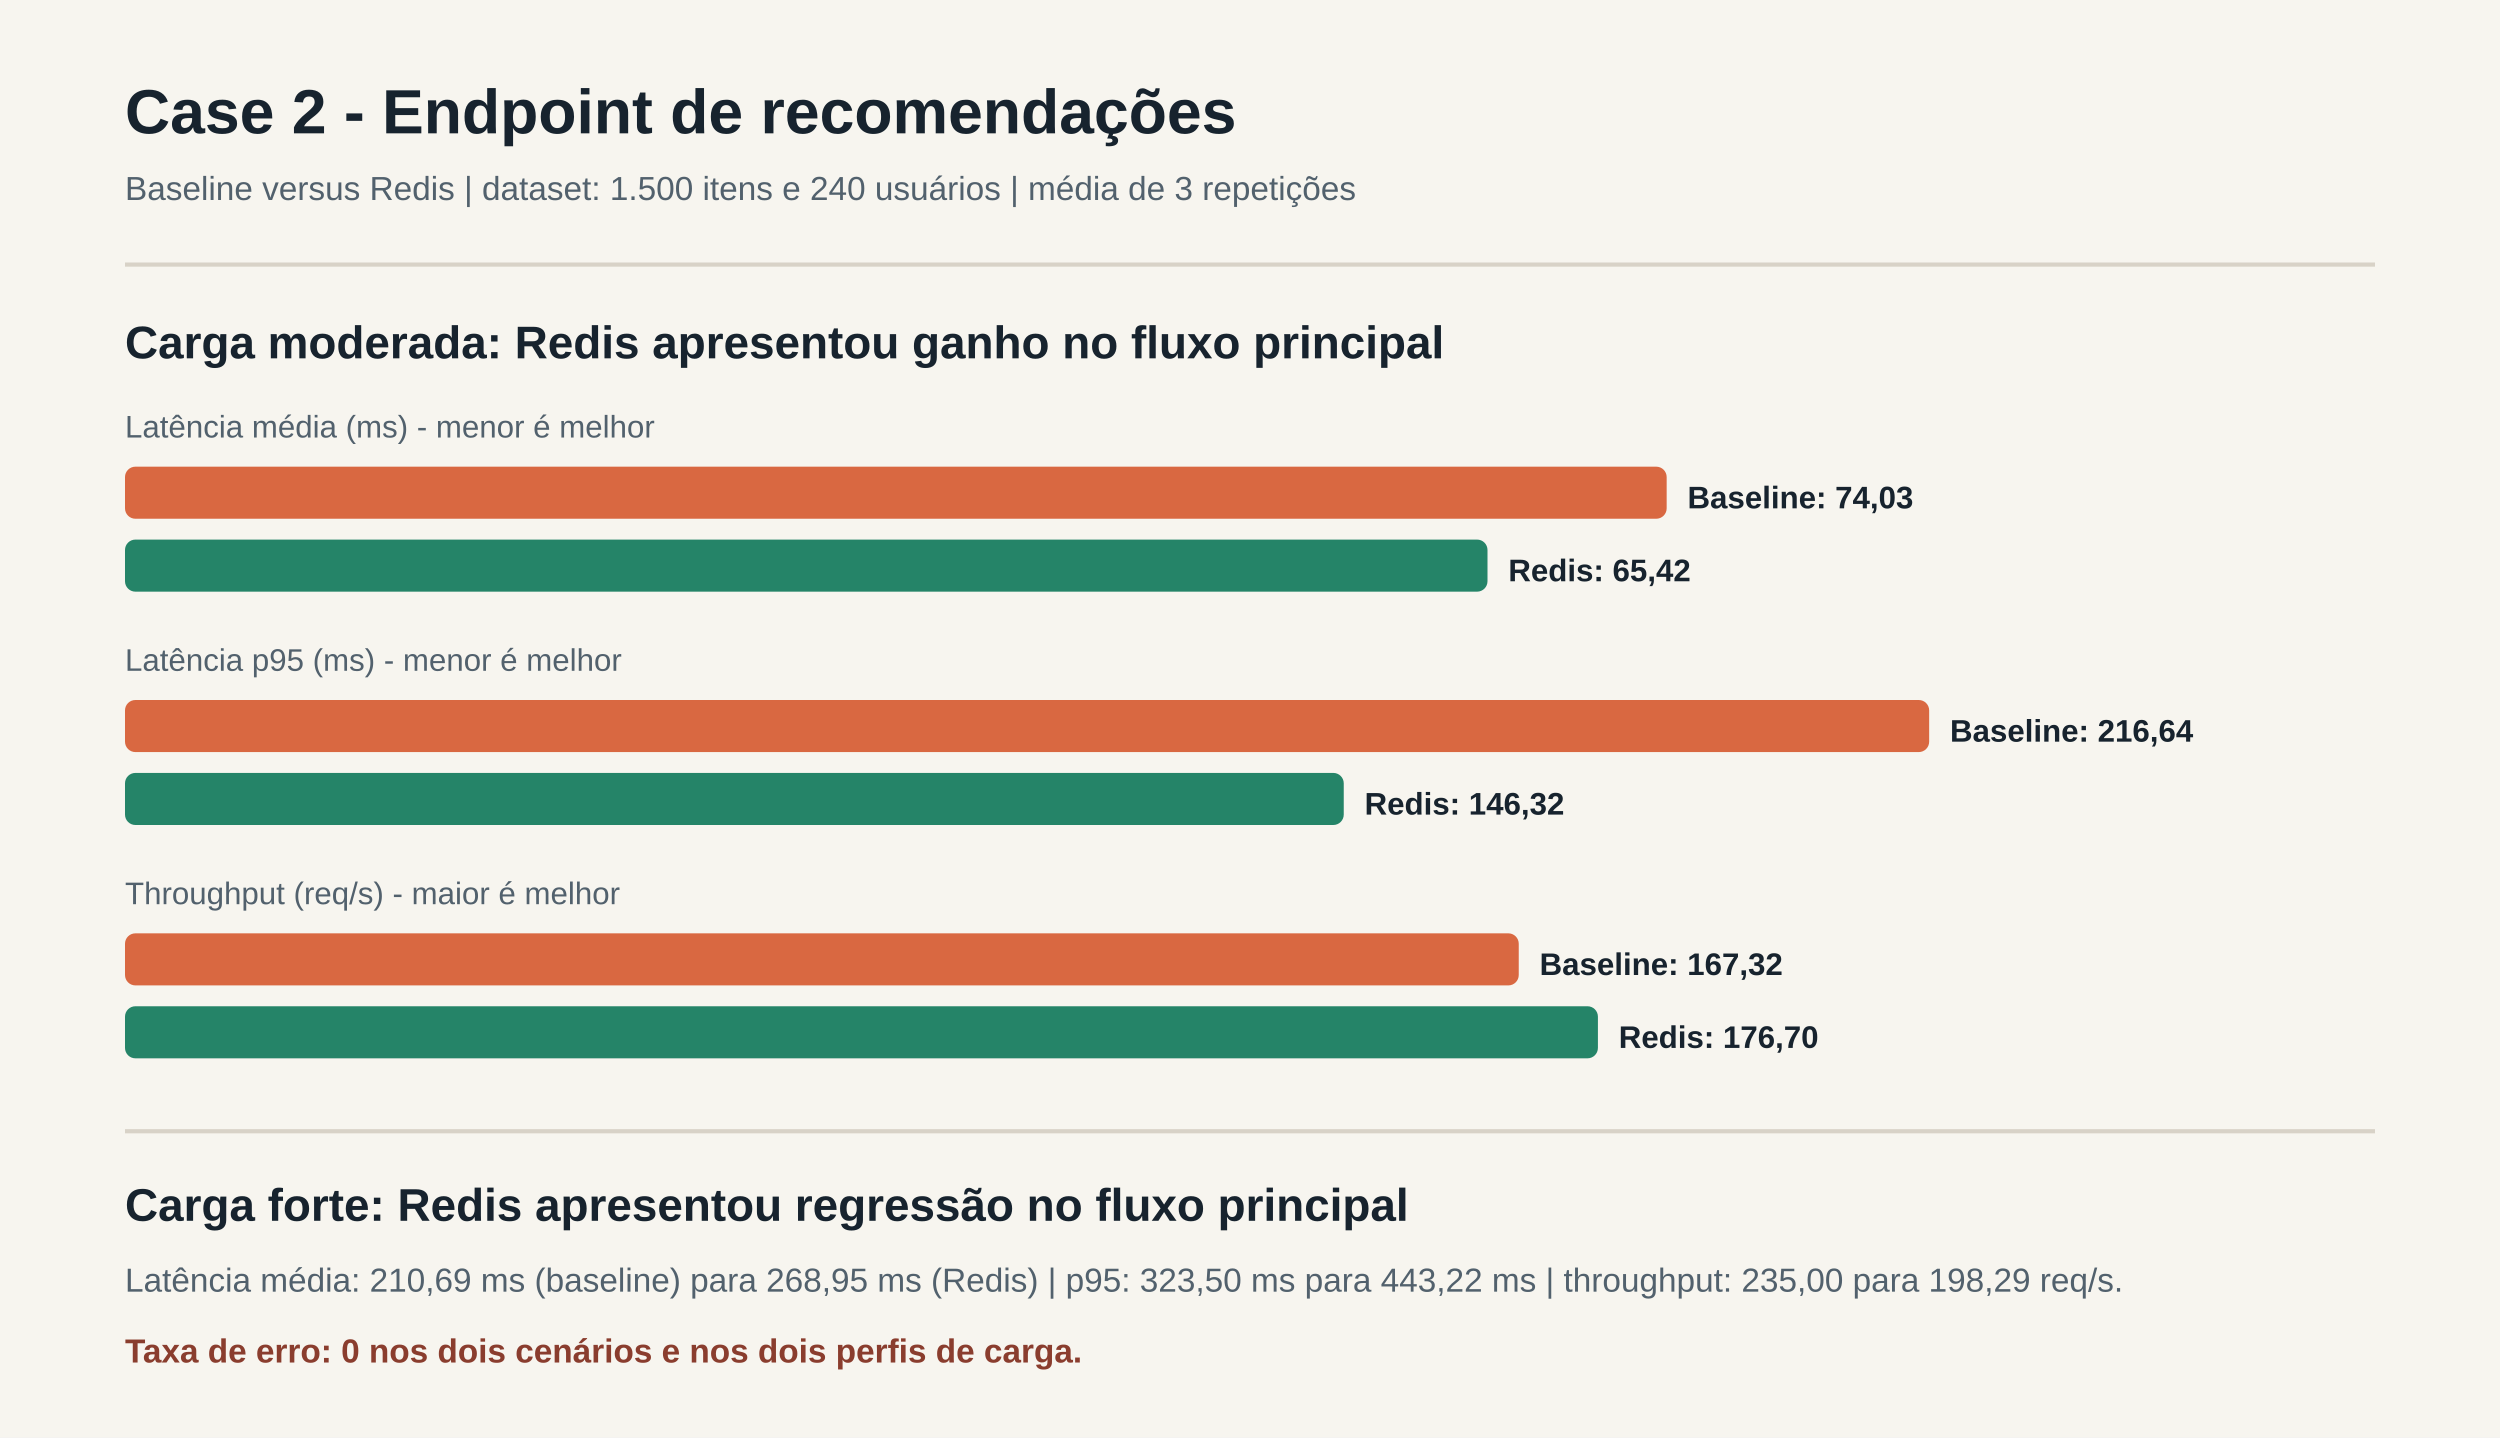
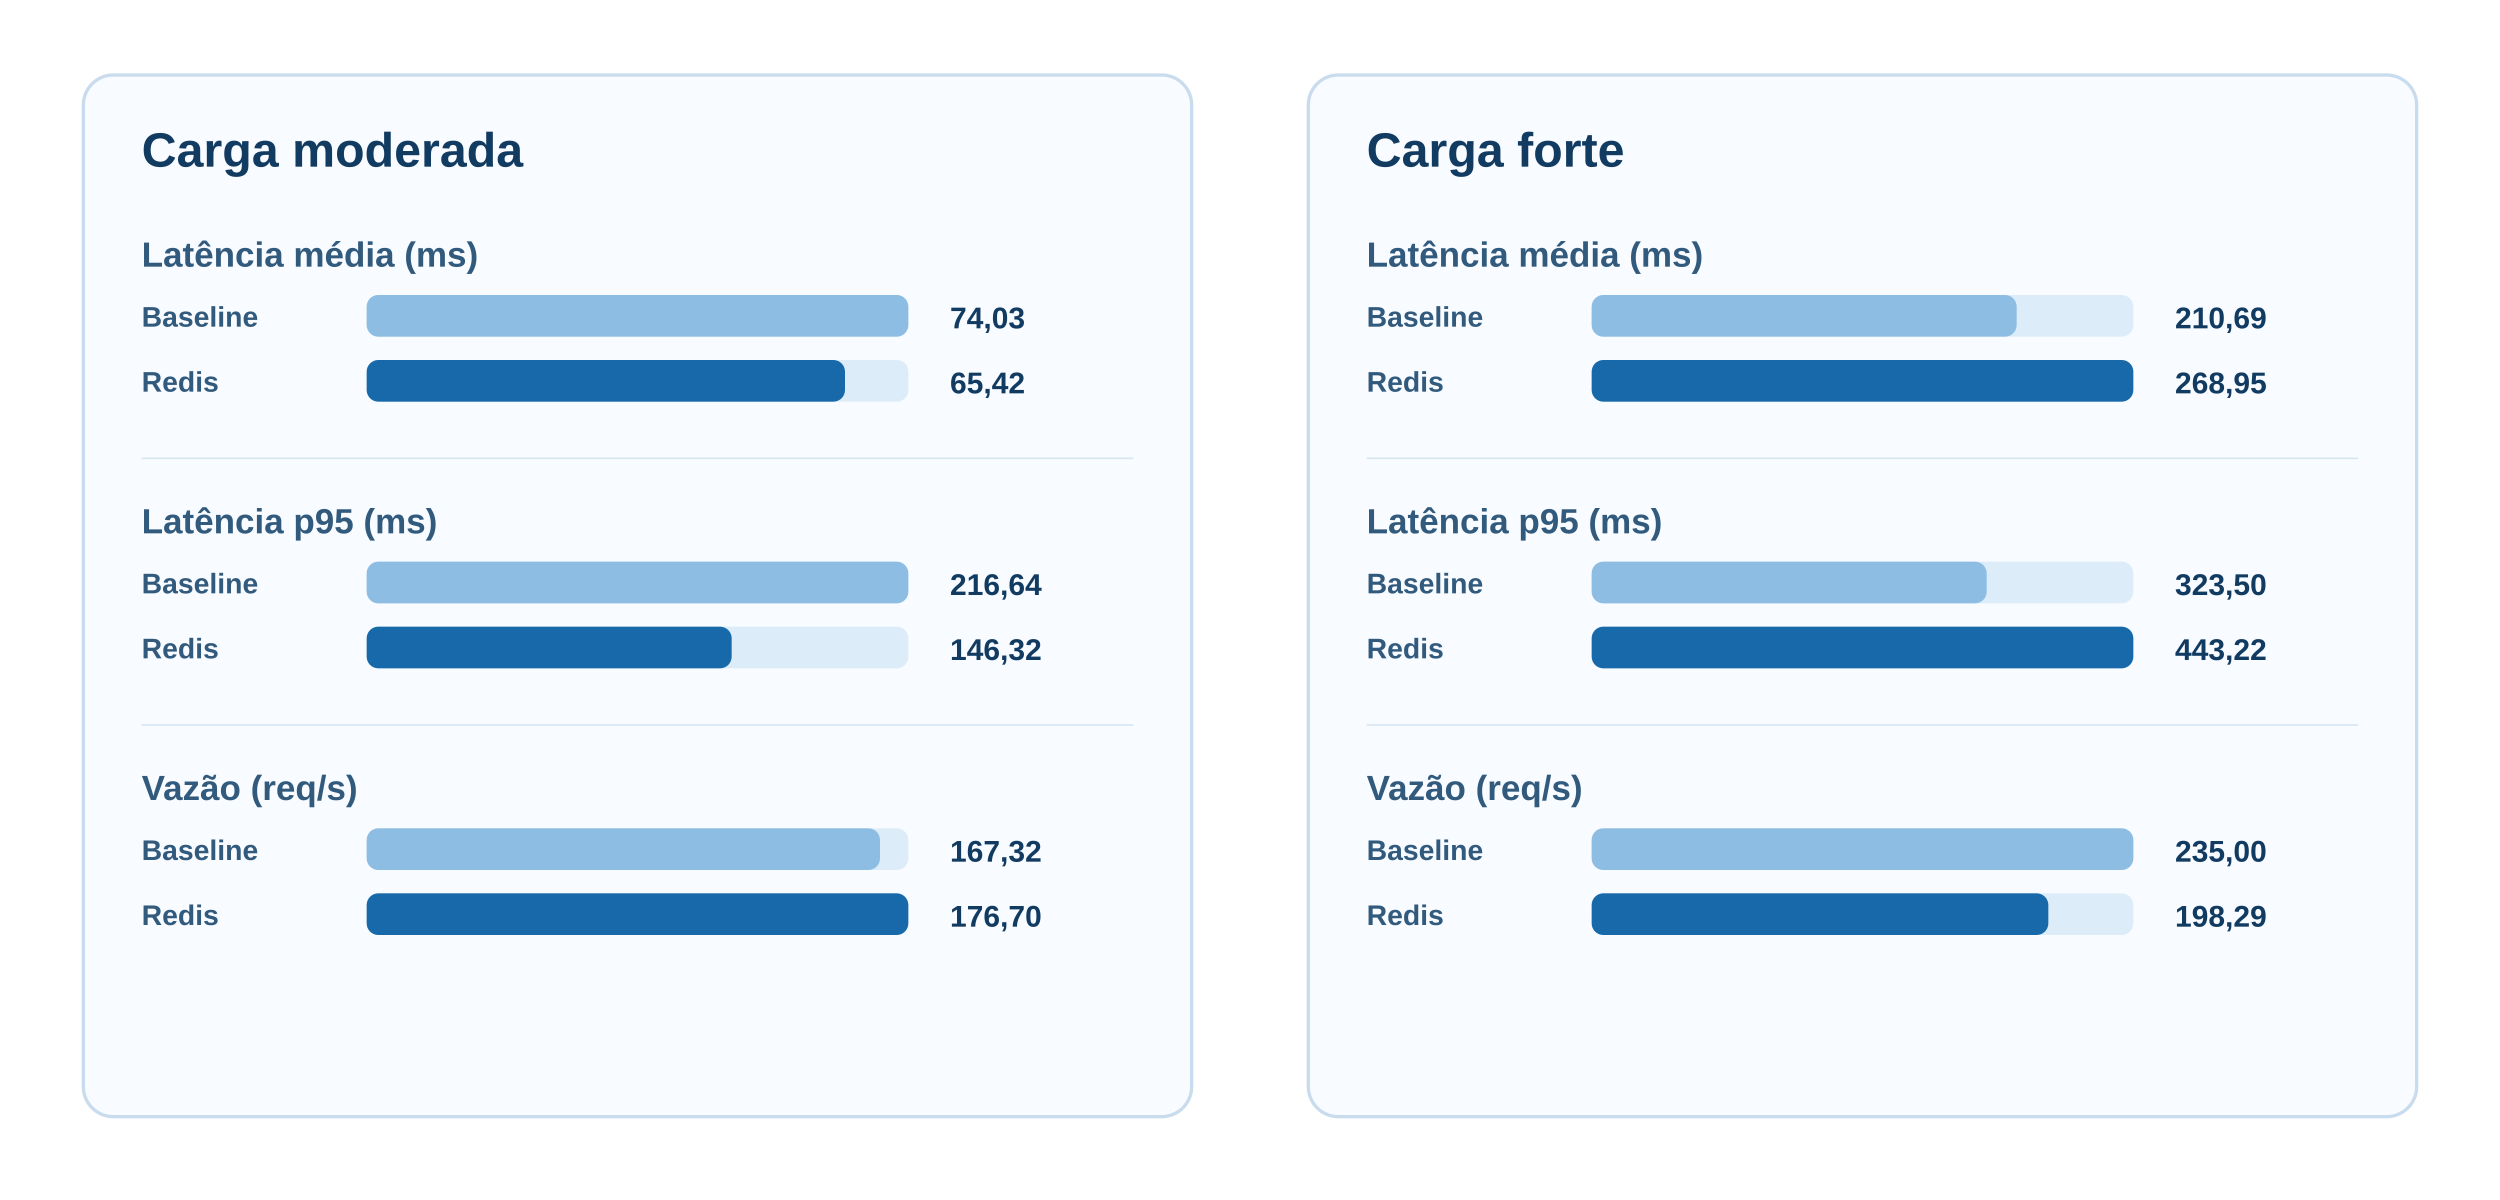
- <svg xmlns="http://www.w3.org/2000/svg" width="1200" height="690" viewBox="0 0 1200 690" role="img" aria-labelledby="title desc">
-   <rect width="1200" height="690" fill="#f7f5ef" />
-   <text x="60" y="64" font-family="Arial, sans-serif" font-size="30" font-weight="700" fill="#17232e">Case 2 - Endpoint de recomendações</text>
-   <text x="60" y="96" font-family="Arial, sans-serif" font-size="16" fill="#52616d">Baseline versus Redis | dataset: 1.500 itens e 240 usuários | média de 3 repetições</text>
-   <rect x="60" y="126" width="1080" height="2" fill="#d8d2c7" />
-   <text x="60" y="172" font-family="Arial, sans-serif" font-size="22" font-weight="700" fill="#17232e">Carga moderada: Redis apresentou ganho no fluxo principal</text>
-   <g font-family="Arial, sans-serif">
-     <text x="60" y="210" font-size="15" fill="#52616d">Latência média (ms) - menor é melhor</text>
-     <rect x="60" y="224" width="740" height="25" rx="5" fill="#d96841" />
-     <text x="810" y="244" font-size="15" font-weight="700" fill="#17232e">Baseline: 74,03</text>
-     <rect x="60" y="259" width="654" height="25" rx="5" fill="#258468" />
-     <text x="724" y="279" font-size="15" font-weight="700" fill="#17232e">Redis: 65,42</text>
-     <text x="60" y="322" font-size="15" fill="#52616d">Latência p95 (ms) - menor é melhor</text>
-     <rect x="60" y="336" width="866" height="25" rx="5" fill="#d96841" />
-     <text x="936" y="356" font-size="15" font-weight="700" fill="#17232e">Baseline: 216,64</text>
-     <rect x="60" y="371" width="585" height="25" rx="5" fill="#258468" />
-     <text x="655" y="391" font-size="15" font-weight="700" fill="#17232e">Redis: 146,32</text>
-     <text x="60" y="434" font-size="15" fill="#52616d">Throughput (req/s) - maior é melhor</text>
-     <rect x="60" y="448" width="669" height="25" rx="5" fill="#d96841" />
-     <text x="739" y="468" font-size="15" font-weight="700" fill="#17232e">Baseline: 167,32</text>
-     <rect x="60" y="483" width="707" height="25" rx="5" fill="#258468" />
-     <text x="777" y="503" font-size="15" font-weight="700" fill="#17232e">Redis: 176,70</text>
+ <svg xmlns="http://www.w3.org/2000/svg" width="1500" height="720" viewBox="0 0 1500 720" role="img" aria-label="Gráfico de resultados do Case 2 no endpoint de recomendações">
+   <rect width="1500" height="720" fill="#ffffff" />
+   <g font-family="Arial, Helvetica, sans-serif">
+     <g transform="translate(50 45)">
+       <rect width="665" height="625" rx="18" fill="#f8fbff" stroke="#c9dced" stroke-width="2" />
+       <text x="35" y="55" font-size="29" font-weight="700" fill="#123b61">Carga moderada</text>
+       <text x="35" y="115" font-size="21" font-weight="700" fill="#315a7d">Latência média (ms)</text>
+       <text x="35" y="151" font-size="17" font-weight="700" fill="#315a7d">Baseline</text>
+       <rect x="170" y="132" width="325" height="25" rx="7" fill="#dcecf8" />
+       <rect x="170" y="132" width="325" height="25" rx="7" fill="#8dbde2" />
+       <text x="520" y="152" font-size="18" font-weight="700" fill="#123b61">74,03</text>
+       <text x="35" y="190" font-size="17" font-weight="700" fill="#315a7d">Redis</text>
+       <rect x="170" y="171" width="325" height="25" rx="7" fill="#dcecf8" />
+       <rect x="170" y="171" width="287" height="25" rx="7" fill="#1769aa" />
+       <text x="520" y="191" font-size="18" font-weight="700" fill="#123b61">65,42</text>
+       <line x1="35" y1="230" x2="630" y2="230" stroke="#d8e6f2" />
+       <text x="35" y="275" font-size="21" font-weight="700" fill="#315a7d">Latência p95 (ms)</text>
+       <text x="35" y="311" font-size="17" font-weight="700" fill="#315a7d">Baseline</text>
+       <rect x="170" y="292" width="325" height="25" rx="7" fill="#dcecf8" />
+       <rect x="170" y="292" width="325" height="25" rx="7" fill="#8dbde2" />
+       <text x="520" y="312" font-size="18" font-weight="700" fill="#123b61">216,64</text>
+       <text x="35" y="350" font-size="17" font-weight="700" fill="#315a7d">Redis</text>
+       <rect x="170" y="331" width="325" height="25" rx="7" fill="#dcecf8" />
+       <rect x="170" y="331" width="219" height="25" rx="7" fill="#1769aa" />
+       <text x="520" y="351" font-size="18" font-weight="700" fill="#123b61">146,32</text>
+       <line x1="35" y1="390" x2="630" y2="390" stroke="#d8e6f2" />
+       <text x="35" y="435" font-size="21" font-weight="700" fill="#315a7d">Vazão (req/s)</text>
+       <text x="35" y="471" font-size="17" font-weight="700" fill="#315a7d">Baseline</text>
+       <rect x="170" y="452" width="325" height="25" rx="7" fill="#dcecf8" />
+       <rect x="170" y="452" width="308" height="25" rx="7" fill="#8dbde2" />
+       <text x="520" y="472" font-size="18" font-weight="700" fill="#123b61">167,32</text>
+       <text x="35" y="510" font-size="17" font-weight="700" fill="#315a7d">Redis</text>
+       <rect x="170" y="491" width="325" height="25" rx="7" fill="#dcecf8" />
+       <rect x="170" y="491" width="325" height="25" rx="7" fill="#1769aa" />
+       <text x="520" y="511" font-size="18" font-weight="700" fill="#123b61">176,70</text>
+     </g>
+     <g transform="translate(785 45)">
+       <rect width="665" height="625" rx="18" fill="#f8fbff" stroke="#c9dced" stroke-width="2" />
+       <text x="35" y="55" font-size="29" font-weight="700" fill="#123b61">Carga forte</text>
+       <text x="35" y="115" font-size="21" font-weight="700" fill="#315a7d">Latência média (ms)</text>
+       <text x="35" y="151" font-size="17" font-weight="700" fill="#315a7d">Baseline</text>
+       <rect x="170" y="132" width="325" height="25" rx="7" fill="#dcecf8" />
+       <rect x="170" y="132" width="255" height="25" rx="7" fill="#8dbde2" />
+       <text x="520" y="152" font-size="18" font-weight="700" fill="#123b61">210,69</text>
+       <text x="35" y="190" font-size="17" font-weight="700" fill="#315a7d">Redis</text>
+       <rect x="170" y="171" width="325" height="25" rx="7" fill="#dcecf8" />
+       <rect x="170" y="171" width="325" height="25" rx="7" fill="#1769aa" />
+       <text x="520" y="191" font-size="18" font-weight="700" fill="#123b61">268,95</text>
+       <line x1="35" y1="230" x2="630" y2="230" stroke="#d8e6f2" />
+       <text x="35" y="275" font-size="21" font-weight="700" fill="#315a7d">Latência p95 (ms)</text>
+       <text x="35" y="311" font-size="17" font-weight="700" fill="#315a7d">Baseline</text>
+       <rect x="170" y="292" width="325" height="25" rx="7" fill="#dcecf8" />
+       <rect x="170" y="292" width="237" height="25" rx="7" fill="#8dbde2" />
+       <text x="520" y="312" font-size="18" font-weight="700" fill="#123b61">323,50</text>
+       <text x="35" y="350" font-size="17" font-weight="700" fill="#315a7d">Redis</text>
+       <rect x="170" y="331" width="325" height="25" rx="7" fill="#dcecf8" />
+       <rect x="170" y="331" width="325" height="25" rx="7" fill="#1769aa" />
+       <text x="520" y="351" font-size="18" font-weight="700" fill="#123b61">443,22</text>
+       <line x1="35" y1="390" x2="630" y2="390" stroke="#d8e6f2" />
+       <text x="35" y="435" font-size="21" font-weight="700" fill="#315a7d">Vazão (req/s)</text>
+       <text x="35" y="471" font-size="17" font-weight="700" fill="#315a7d">Baseline</text>
+       <rect x="170" y="452" width="325" height="25" rx="7" fill="#dcecf8" />
+       <rect x="170" y="452" width="325" height="25" rx="7" fill="#8dbde2" />
+       <text x="520" y="472" font-size="18" font-weight="700" fill="#123b61">235,00</text>
+       <text x="35" y="510" font-size="17" font-weight="700" fill="#315a7d">Redis</text>
+       <rect x="170" y="491" width="325" height="25" rx="7" fill="#dcecf8" />
+       <rect x="170" y="491" width="274" height="25" rx="7" fill="#1769aa" />
+       <text x="520" y="511" font-size="18" font-weight="700" fill="#123b61">198,29</text>
+     </g>
  </g>
-   <rect x="60" y="542" width="1080" height="2" fill="#d8d2c7" />
-   <text x="60" y="586" font-family="Arial, sans-serif" font-size="22" font-weight="700" fill="#17232e">Carga forte: Redis apresentou regressão no fluxo principal</text>
-   <text x="60" y="620" font-family="Arial, sans-serif" font-size="16" fill="#52616d">Latência média: 210,69 ms (baseline) para 268,95 ms (Redis) | p95: 323,50 ms para 443,22 ms | throughput: 235,00 para 198,29 req/s.</text>
-   <text x="60" y="654" font-family="Arial, sans-serif" font-size="16" font-weight="700" fill="#8a3d2e">Taxa de erro: 0 nos dois cenários e nos dois perfis de carga.</text>
</svg>
